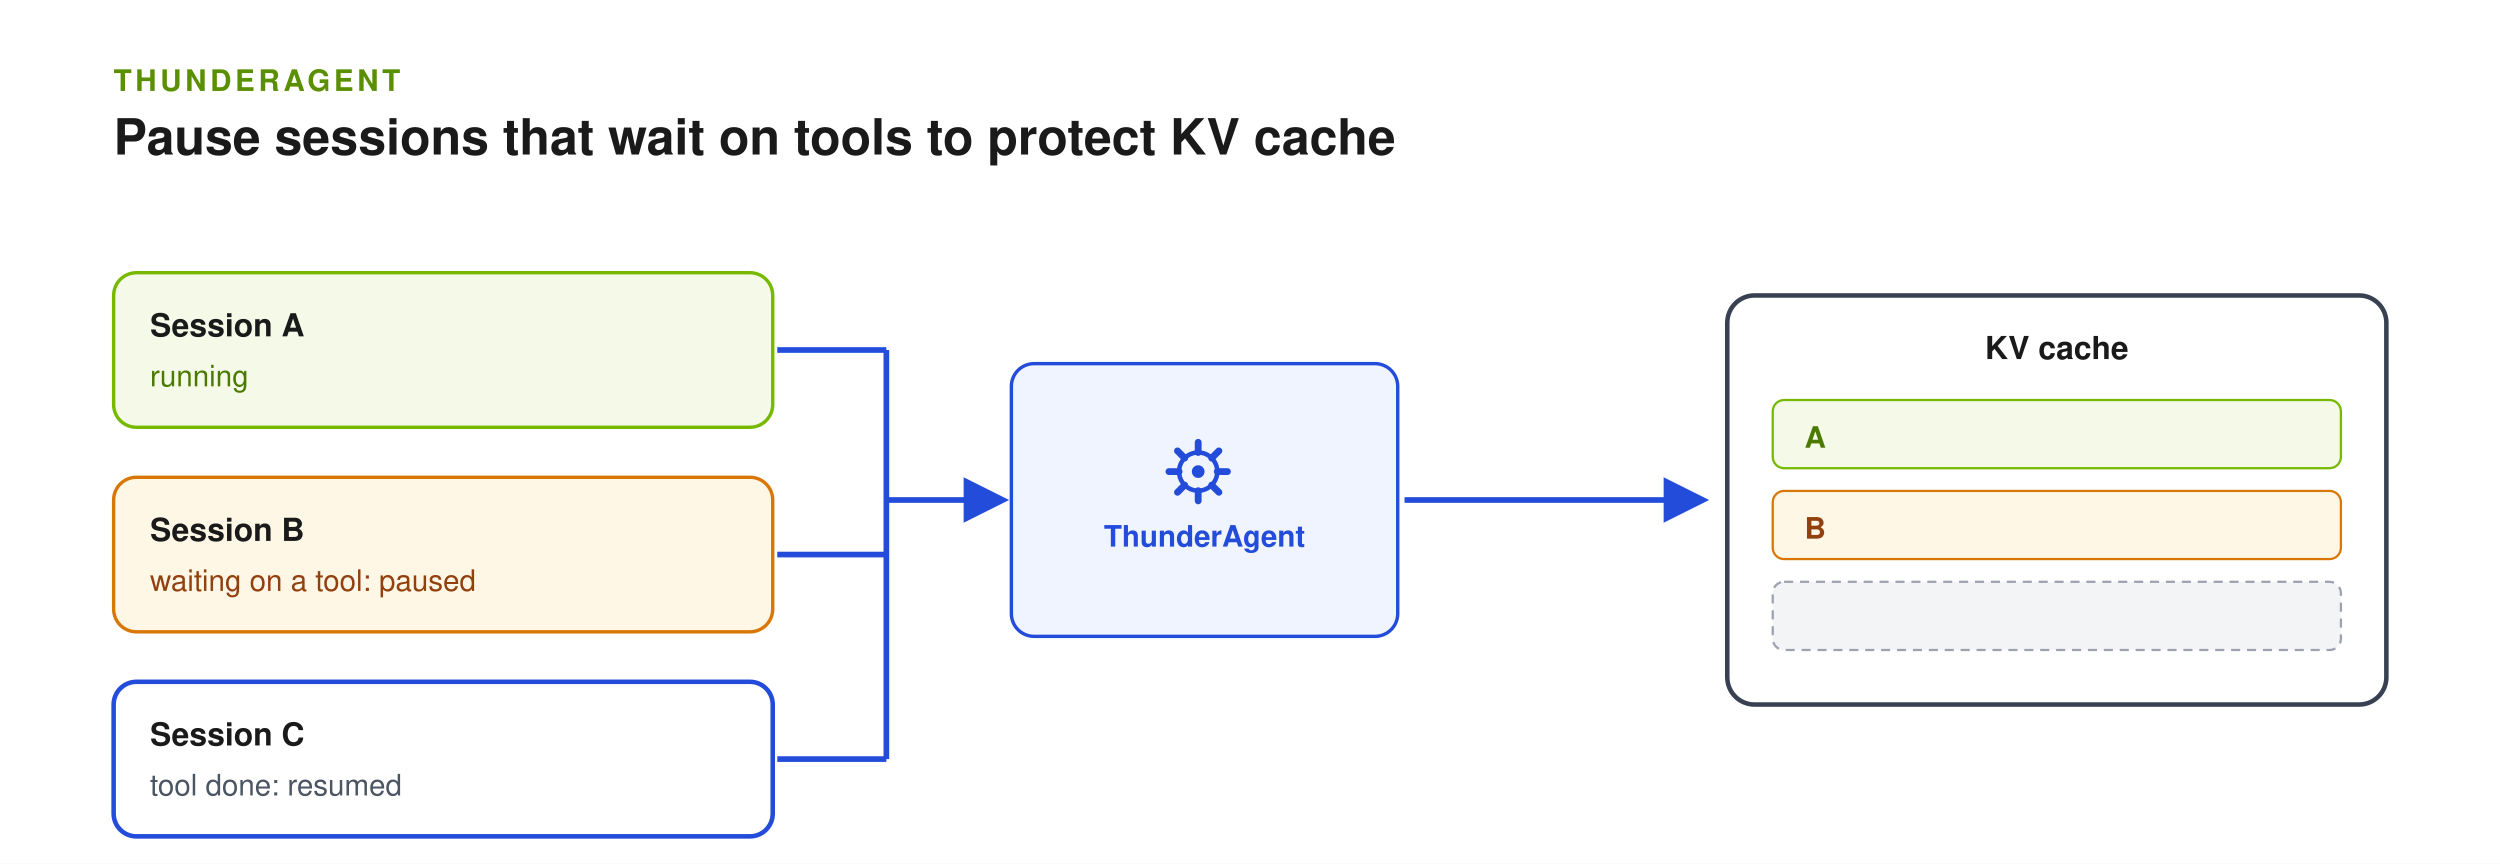
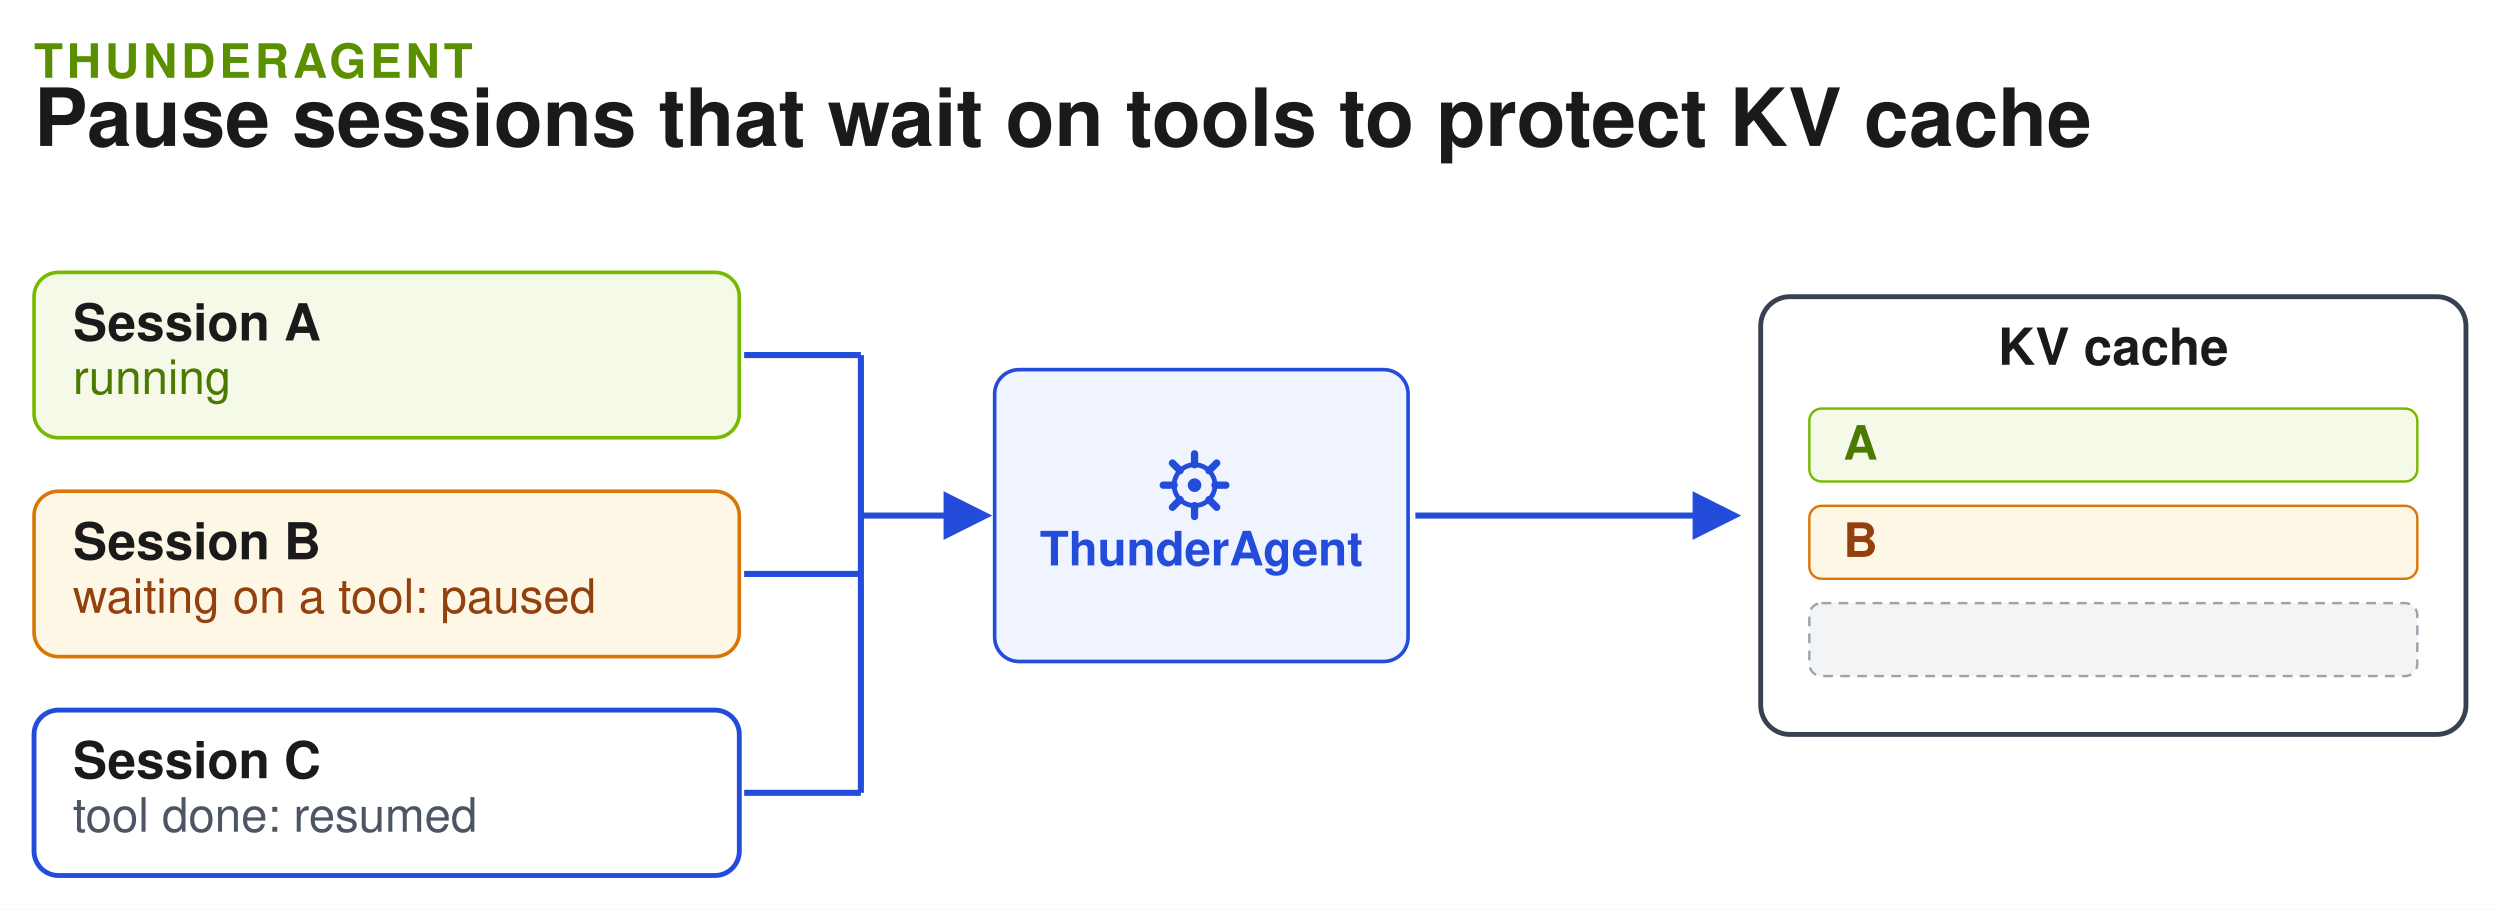
- <svg xmlns="http://www.w3.org/2000/svg" width="1100" height="380" viewBox="0 0 1100 380" role="img" aria-labelledby="title desc" font-family="Helvetica, Arial, sans-serif">
+ <svg xmlns="http://www.w3.org/2000/svg" width="1028" height="374" viewBox="36 8 1028 374" role="img" aria-labelledby="title desc" font-family="Helvetica, Arial, sans-serif">
  <defs>
    <marker id="arrow" viewBox="0 0 10 10" refX="8" refY="5" markerWidth="8" markerHeight="8" orient="auto">
      <path d="M0,0 L10,5 L0,10 z" fill="#234CDA" />
    </marker>
    <marker id="arrow-green" viewBox="0 0 10 10" refX="8" refY="5" markerWidth="8" markerHeight="8" orient="auto">
      <path d="M0,0 L10,5 L0,10 z" fill="#76B900" />
    </marker>
    <marker id="arrow-gray" viewBox="0 0 10 10" refX="8" refY="5" markerWidth="8" markerHeight="8" orient="auto">
      <path d="M0,0 L10,5 L0,10 z" fill="#9CA3AF" />
    </marker>
    <marker id="arrow-amber" viewBox="0 0 10 10" refX="8" refY="5" markerWidth="8" markerHeight="8" orient="auto">
      <path d="M0,0 L10,5 L0,10 z" fill="#D97706" />
    </marker>
    <marker id="arrow-green-start" viewBox="0 0 10 10" refX="8" refY="5" markerWidth="8" markerHeight="8" orient="auto-start-reverse">
      <path d="M0,0 L10,5 L0,10 z" fill="#76B900" />
    </marker>
  </defs>
-   <rect width="1100" height="380" fill="#FFFFFF" />
-   <text x="50" y="40" font-size="13" font-weight="700" letter-spacing="1.6" fill="#5A8F00">THUNDERAGENT</text>
-   <text x="50" y="68" font-size="22" font-weight="700" fill="#1A1A1A">Pause sessions that wait on tools to protect KV cache</text>
+   <rect x="36" y="8" width="1028" height="374" fill="#FFFFFF" />
+   <text x="50" y="40" font-size="19.5" font-weight="700" letter-spacing="1.6" fill="#5A8F00">THUNDERAGENT</text>
+   <text x="50" y="68" font-size="33.0" font-weight="700" fill="#1A1A1A">Pause sessions that wait on tools to protect KV cache</text>
  <rect x="50" y="120" width="290" height="68" rx="10" fill="#F4F9E8" stroke="#76B900" stroke-width="1.5" />
-   <text x="66" y="148" font-size="14" font-weight="700" fill="#1A1A1A">Session A</text>
-   <text x="66" y="170" font-size="13" fill="#4C7A00">running</text>
+   <text x="66" y="148" font-size="21.0" font-weight="700" fill="#1A1A1A">Session A</text>
+   <text x="66" y="170" font-size="19.5" fill="#4C7A00">running</text>
  <line x1="342" y1="154" x2="390" y2="154" stroke="#234CDA" stroke-width="2.5" />
  <rect x="50" y="210" width="290" height="68" rx="10" fill="#FFF7E6" stroke="#D97706" stroke-width="1.5" />
-   <text x="66" y="238" font-size="14" font-weight="700" fill="#1A1A1A">Session B</text>
-   <text x="66" y="260" font-size="13" fill="#92400E">waiting on a tool: paused</text>
+   <text x="66" y="238" font-size="21.0" font-weight="700" fill="#1A1A1A">Session B</text>
+   <text x="66" y="260" font-size="19.5" fill="#92400E">waiting on a tool: paused</text>
  <line x1="342" y1="244" x2="390" y2="244" stroke="#234CDA" stroke-width="2.5" />
  <rect x="50" y="300" width="290" height="68" rx="10" fill="#FFFFFF" stroke="#234CDA" stroke-width="2" />
-   <text x="66" y="328" font-size="14" font-weight="700" fill="#1A1A1A">Session C</text>
-   <text x="66" y="350" font-size="13" fill="#4B5563">tool done: resumed</text>
+   <text x="66" y="328" font-size="21.0" font-weight="700" fill="#1A1A1A">Session C</text>
+   <text x="66" y="350" font-size="19.5" fill="#4B5563">tool done: resumed</text>
  <line x1="342" y1="334" x2="390" y2="334" stroke="#234CDA" stroke-width="2.5" />
  <line x1="390" y1="154" x2="390" y2="334" stroke="#234CDA" stroke-width="2.5" />
  <line x1="390" y1="220" x2="440" y2="220" stroke="#234CDA" stroke-width="2.5" marker-end="url(#arrow)" />
  <rect x="445.0" y="160.0" width="170" height="120" rx="10" fill="#F0F4FF" stroke="#234CDA" stroke-width="1.5" />
  <circle cx="527.2" cy="207.5" r="8.4" fill="#F0F4FF" stroke="#234CDA" stroke-width="2" />
  <circle cx="527.2" cy="207.5" r="2.8" fill="#234CDA" />
  <line x1="535.6" y1="207.5" x2="540.08" y2="207.5" stroke="#234CDA" stroke-width="3" stroke-linecap="round" />
  <line x1="533.14" y1="213.44" x2="536.308" y2="216.608" stroke="#234CDA" stroke-width="3" stroke-linecap="round" />
  <line x1="527.2" y1="215.9" x2="527.2" y2="220.38" stroke="#234CDA" stroke-width="3" stroke-linecap="round" />
  <line x1="521.26" y1="213.44" x2="518.092" y2="216.608" stroke="#234CDA" stroke-width="3" stroke-linecap="round" />
  <line x1="518.8" y1="207.5" x2="514.32" y2="207.5" stroke="#234CDA" stroke-width="3" stroke-linecap="round" />
  <line x1="521.26" y1="201.56" x2="518.092" y2="198.392" stroke="#234CDA" stroke-width="3" stroke-linecap="round" />
  <line x1="527.2" y1="199.1" x2="527.2" y2="194.62" stroke="#234CDA" stroke-width="3" stroke-linecap="round" />
  <line x1="533.14" y1="201.56" x2="536.308" y2="198.392" stroke="#234CDA" stroke-width="3" stroke-linecap="round" />
-   <text x="530" y="240.5" font-size="13" font-weight="700" fill="#234CDA" text-anchor="middle">ThunderAgent</text>
+   <text x="530" y="240.5" font-size="19.5" font-weight="700" fill="#234CDA" text-anchor="middle">ThunderAgent</text>
  <line x1="618" y1="220" x2="748" y2="220" stroke="#234CDA" stroke-width="2.5" marker-end="url(#arrow)" />
  <rect x="760" y="130" width="290" height="180" rx="12" fill="#FFFFFF" stroke="#374151" stroke-width="2" />
-   <text x="905" y="158" font-size="14" font-weight="700" fill="#1A1A1A" text-anchor="middle">KV cache</text>
+   <text x="905" y="158" font-size="21.0" font-weight="700" fill="#1A1A1A" text-anchor="middle">KV cache</text>
  <rect x="780" y="176" width="250" height="30" rx="5" fill="#F4F9E8" stroke="#76B900" />
-   <text x="794" y="197" font-size="13" font-weight="700" fill="#4C7A00">A</text>
+   <text x="794" y="197" font-size="19.5" font-weight="700" fill="#4C7A00">A</text>
  <rect x="780" y="216" width="250" height="30" rx="5" fill="#FFF7E6" stroke="#D97706" />
-   <text x="794" y="237" font-size="13" font-weight="700" fill="#92400E">B</text>
+   <text x="794" y="237" font-size="19.5" font-weight="700" fill="#92400E">B</text>
  <rect x="780" y="256" width="250" height="30" rx="5" fill="#F3F4F6" stroke="#9CA3AF" stroke-dasharray="4 3" />
</svg>
